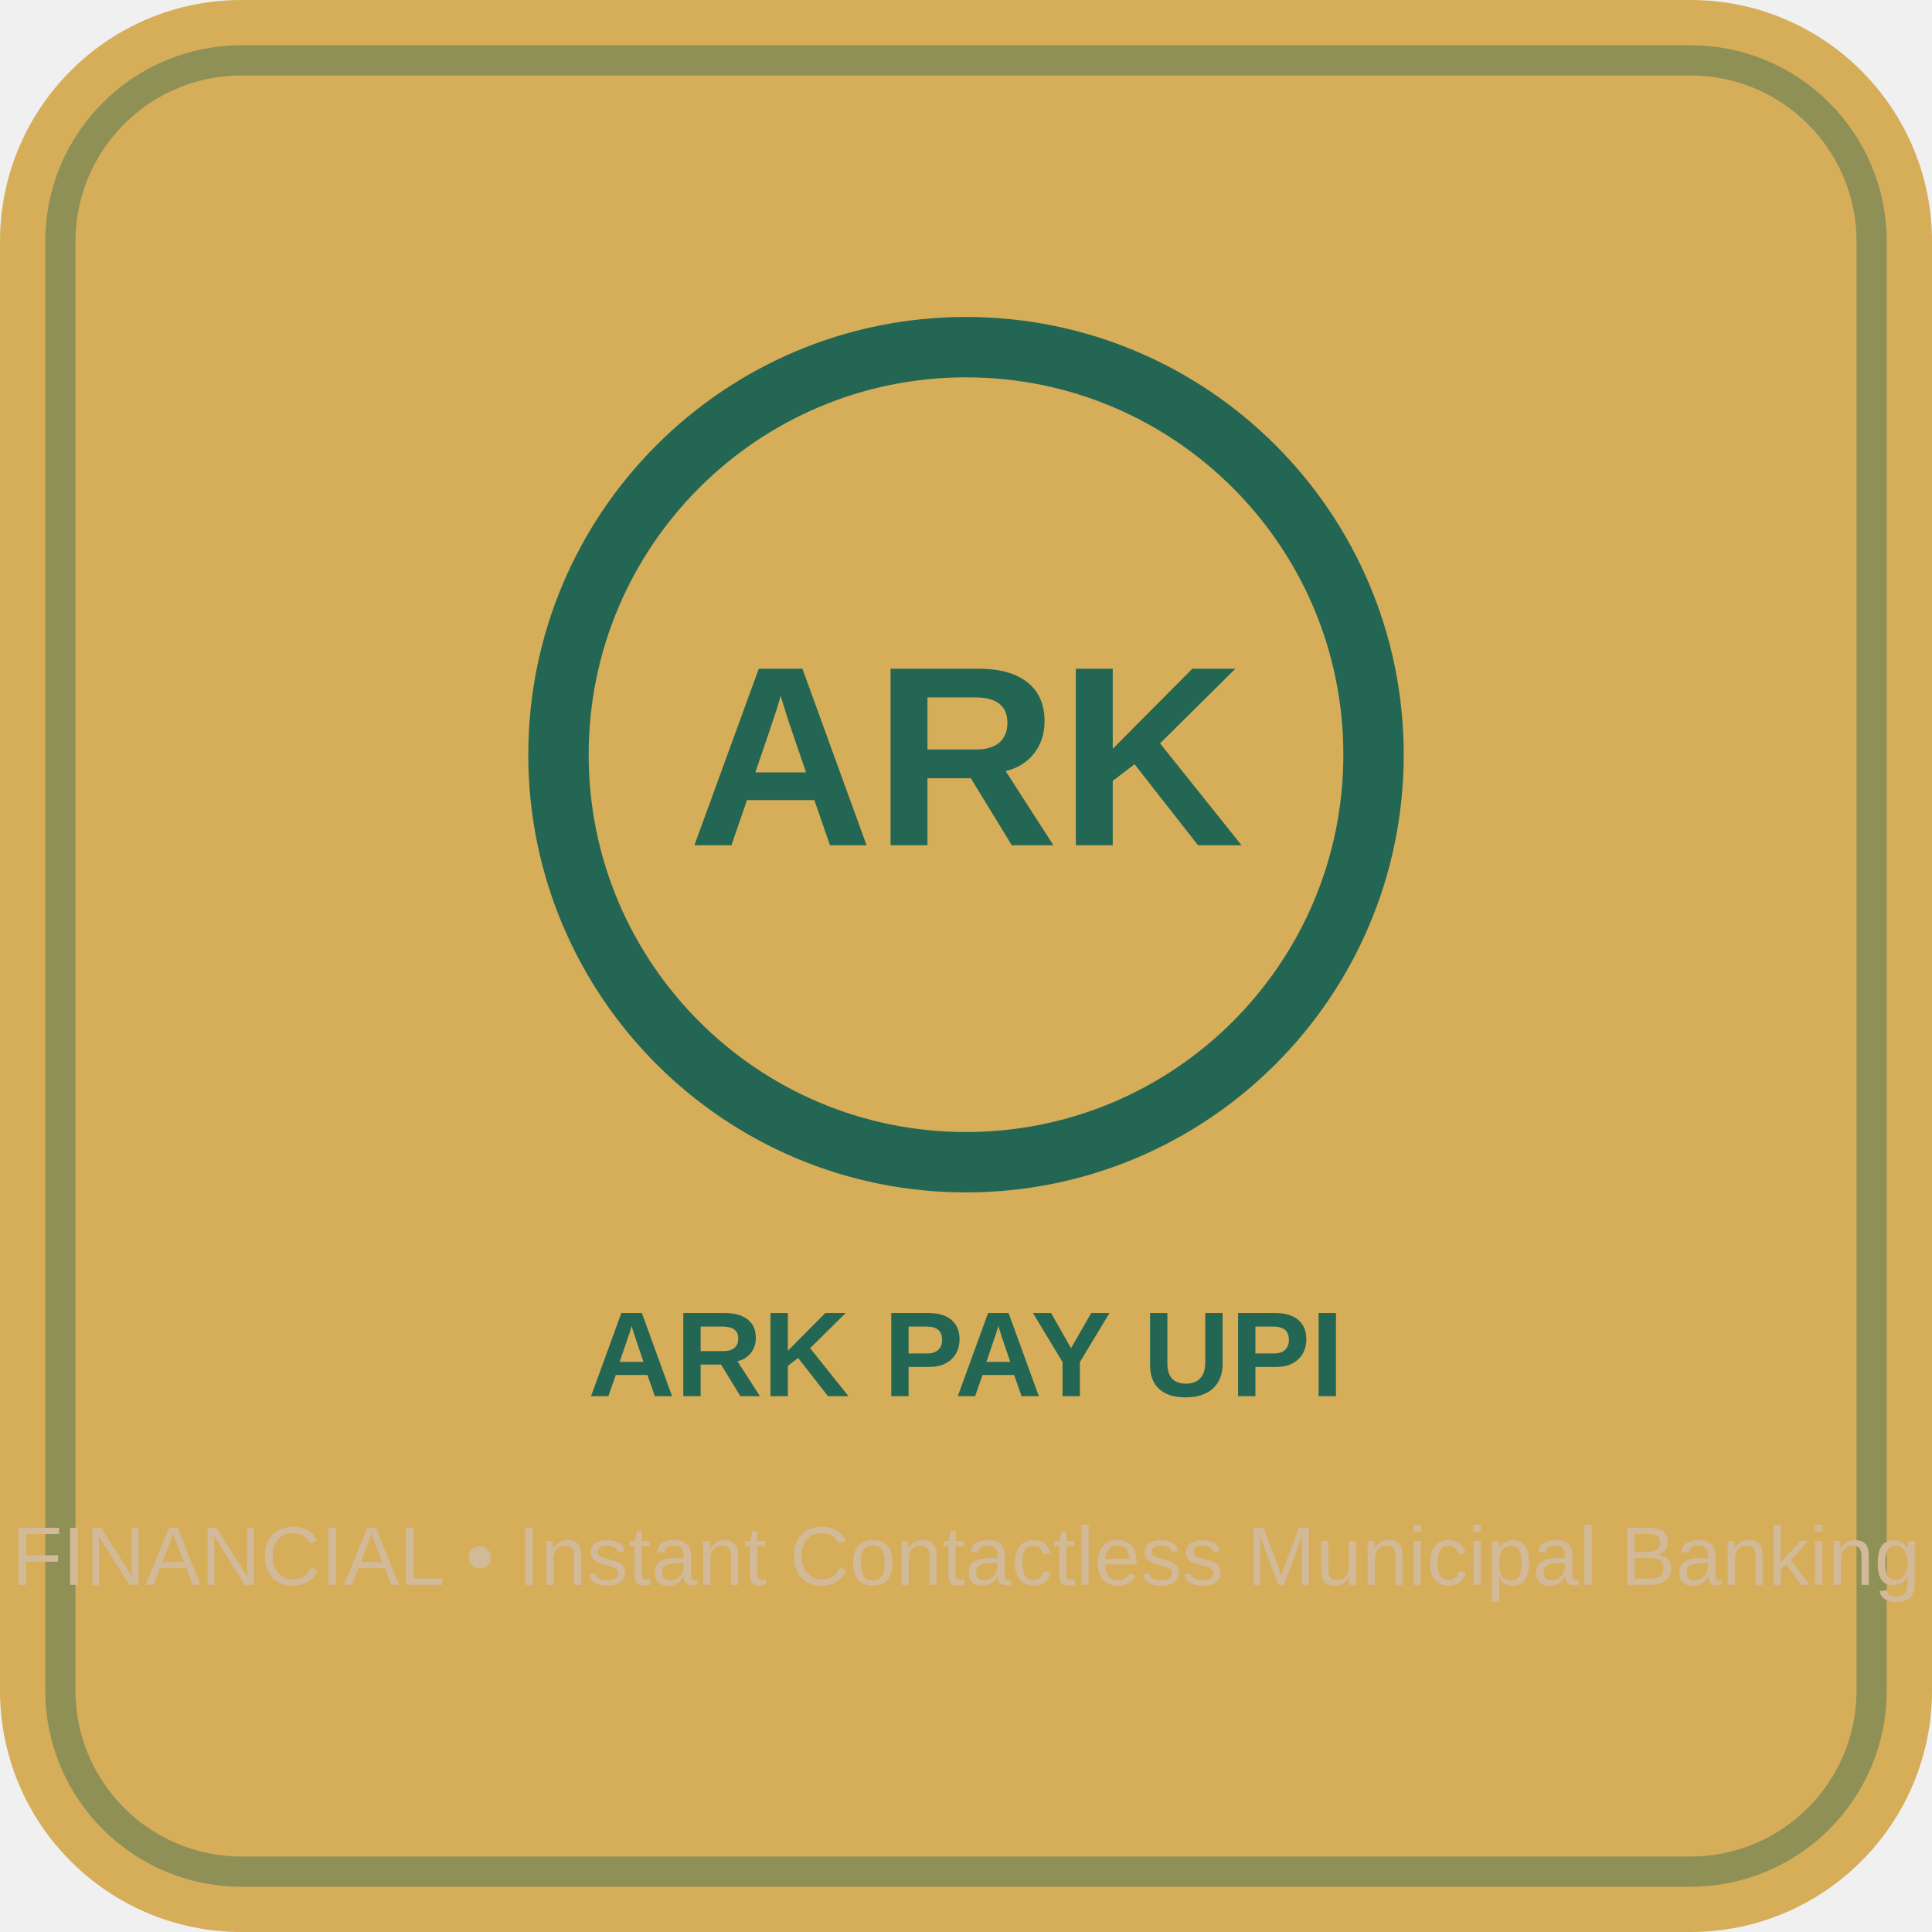
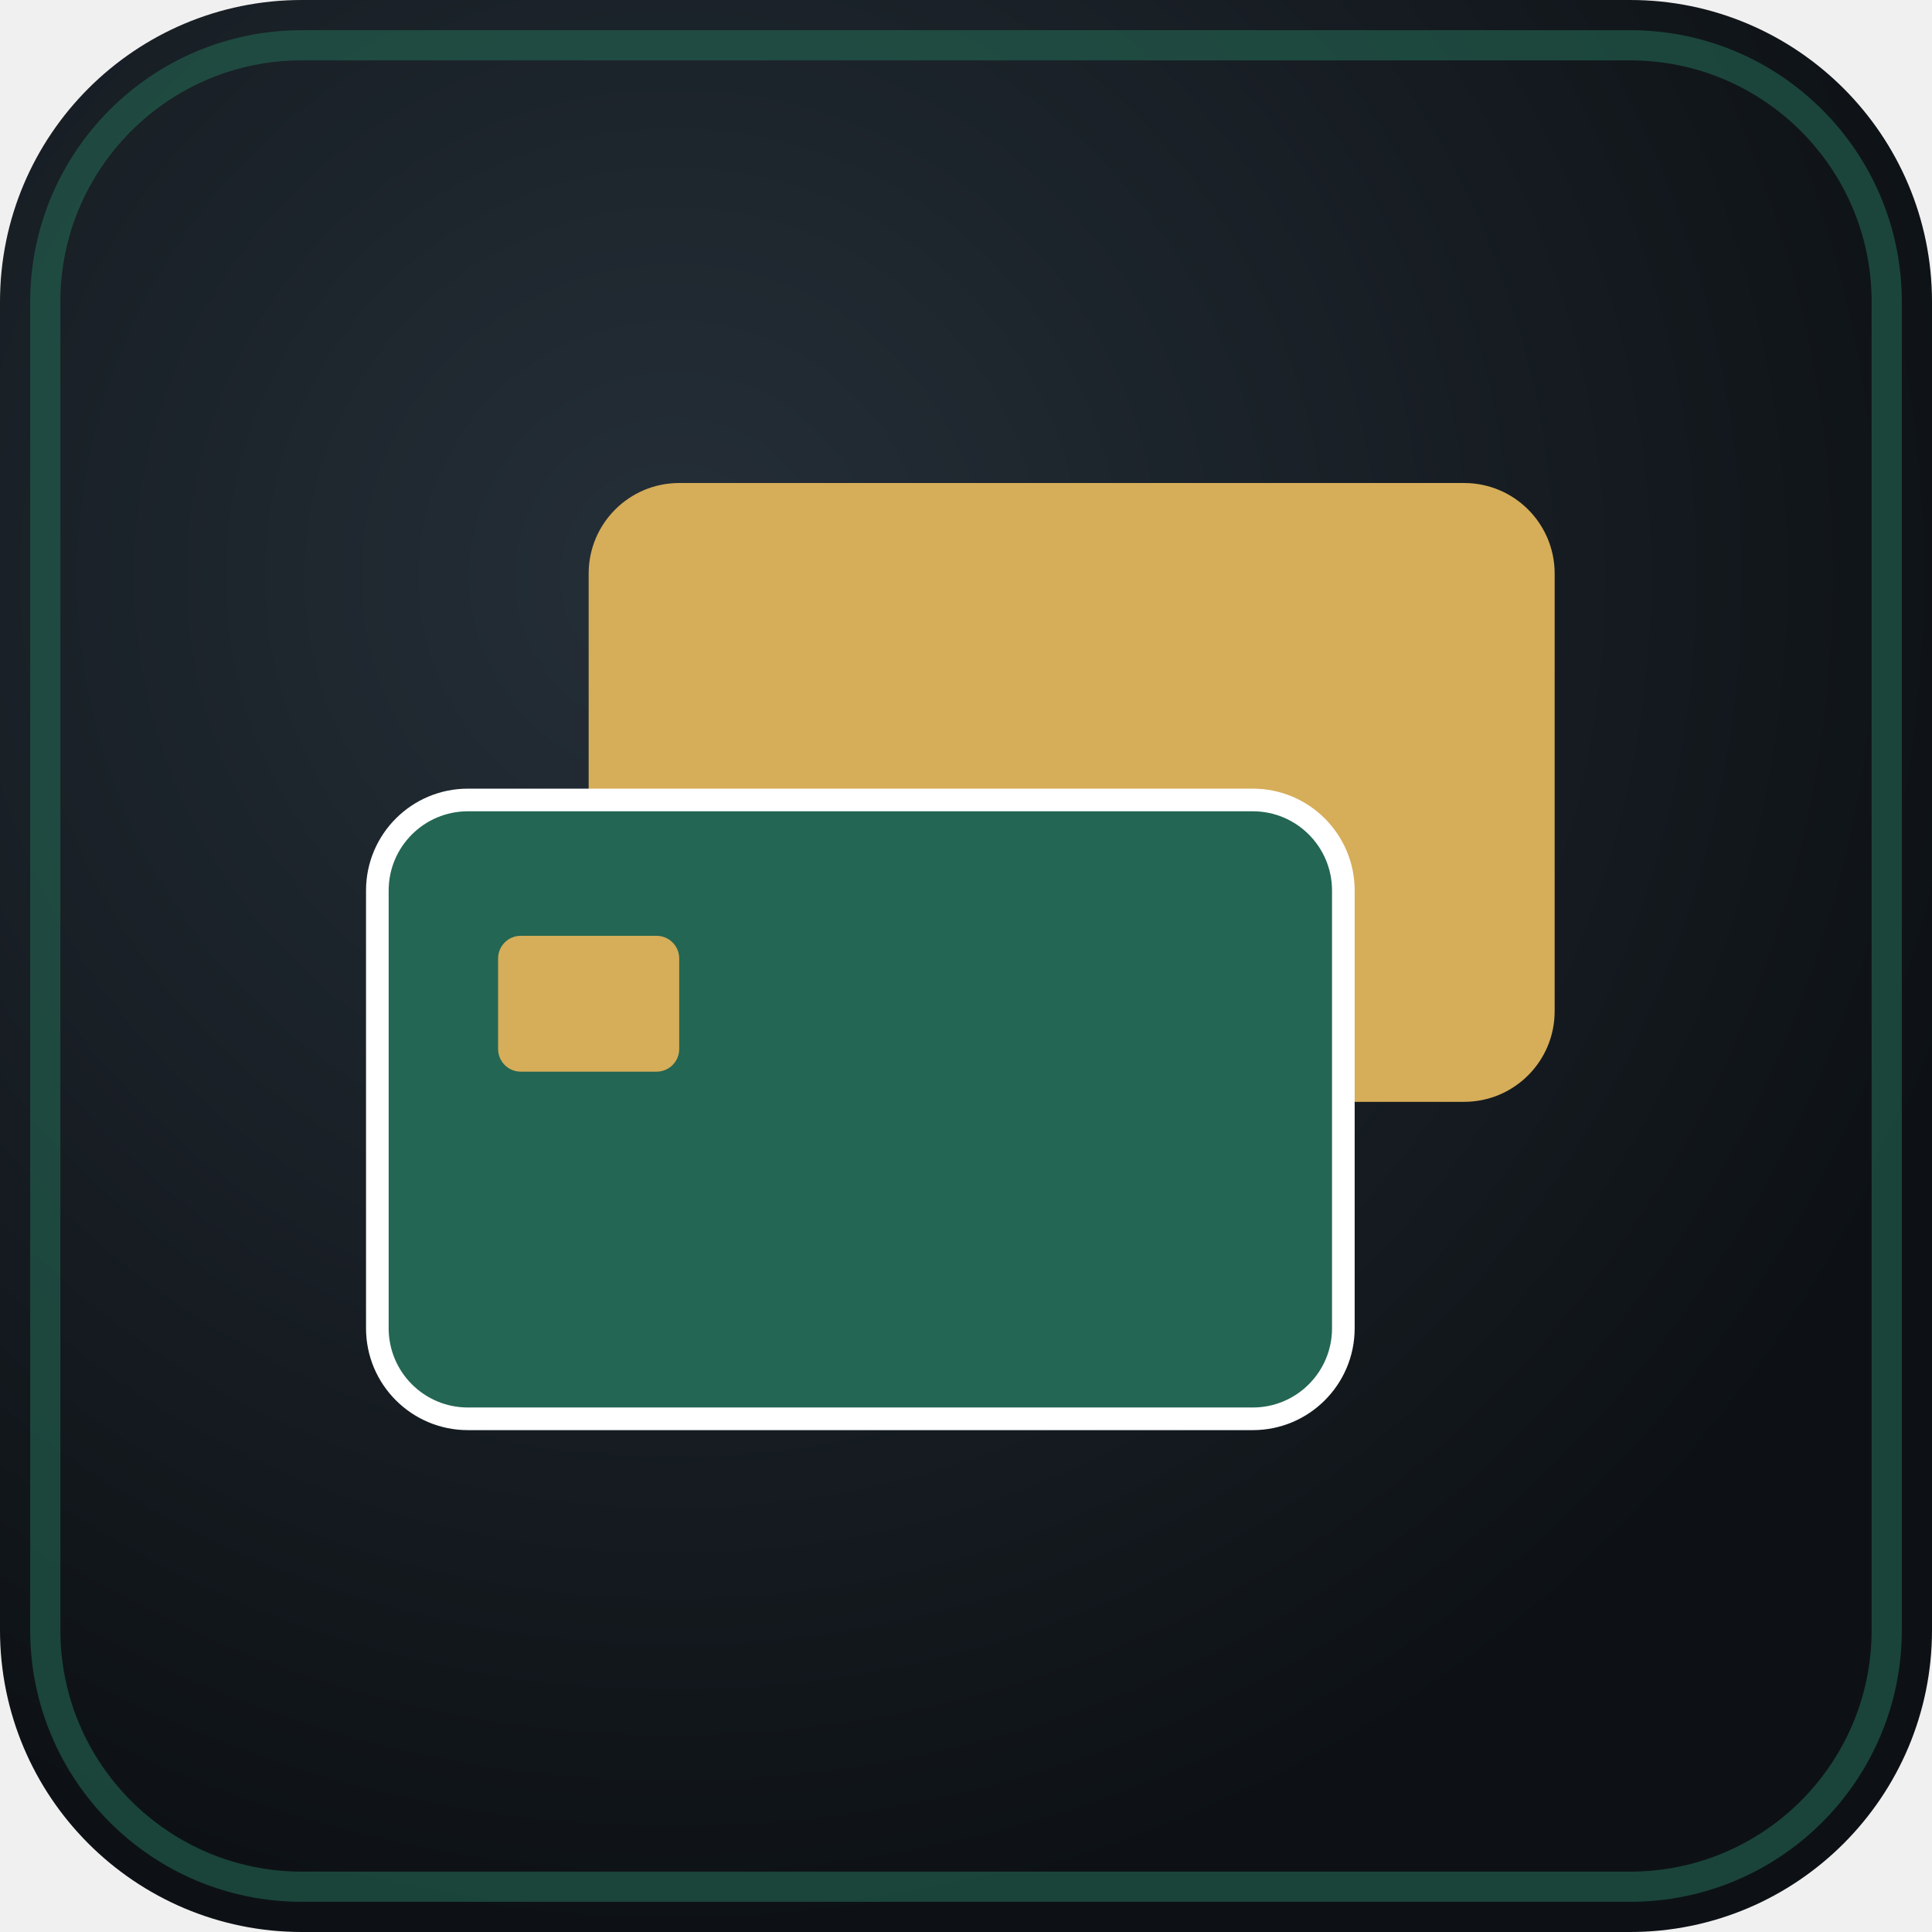
<svg xmlns="http://www.w3.org/2000/svg" viewBox="0 0 256 256" width="256" height="256">
-   <rect width="256" height="256" rx="32" fill="#D6AD59" />
-   <rect x="8" y="8" width="240" height="240" rx="24" fill="none" stroke="#236653" stroke-width="4" stroke-opacity="0.4" />
-   <circle cx="128" cy="100" r="54" fill="none" stroke="#236653" stroke-width="8" />
-   <text x="128" y="112" font-family="Arial, Helvetica, sans-serif" font-size="34" font-weight="900" fill="#236653" text-anchor="middle">ARK</text>
-   <text x="128" y="185" font-family="Arial, Helvetica, sans-serif" font-size="16" font-weight="bold" fill="#236653" text-anchor="middle">ARK PAY UPI</text>
-   <text x="128" y="210" font-family="Arial, Helvetica, sans-serif" font-size="11" fill="#D2B997" text-anchor="middle">FINANCIAL • Instant Contactless Municipal Banking</text>
+   <defs>
+     <radialGradient id="g_arkpay" cx="35%" cy="30%" r="70%">
+       <stop offset="0%" stop-color="#252F38" />
+       <stop offset="100%" stop-color="#0D1115" />
+     </radialGradient>
+   </defs>
+   <rect width="256" height="256" rx="40" fill="url(#g_arkpay)" />
+   <rect x="6" y="6" width="244" height="244" rx="34" fill="none" stroke="#236653" stroke-width="4" stroke-opacity="0.6" />
+   <rect x="78" y="64" width="128" height="82" rx="12" fill="#D6AD59" />
+   <rect x="50" y="106" width="128" height="82" rx="12" fill="#236653" stroke="#ffffff" stroke-width="3" />
+   <rect x="66" y="124" width="24" height="18" rx="3" fill="#D6AD59" />
</svg>
